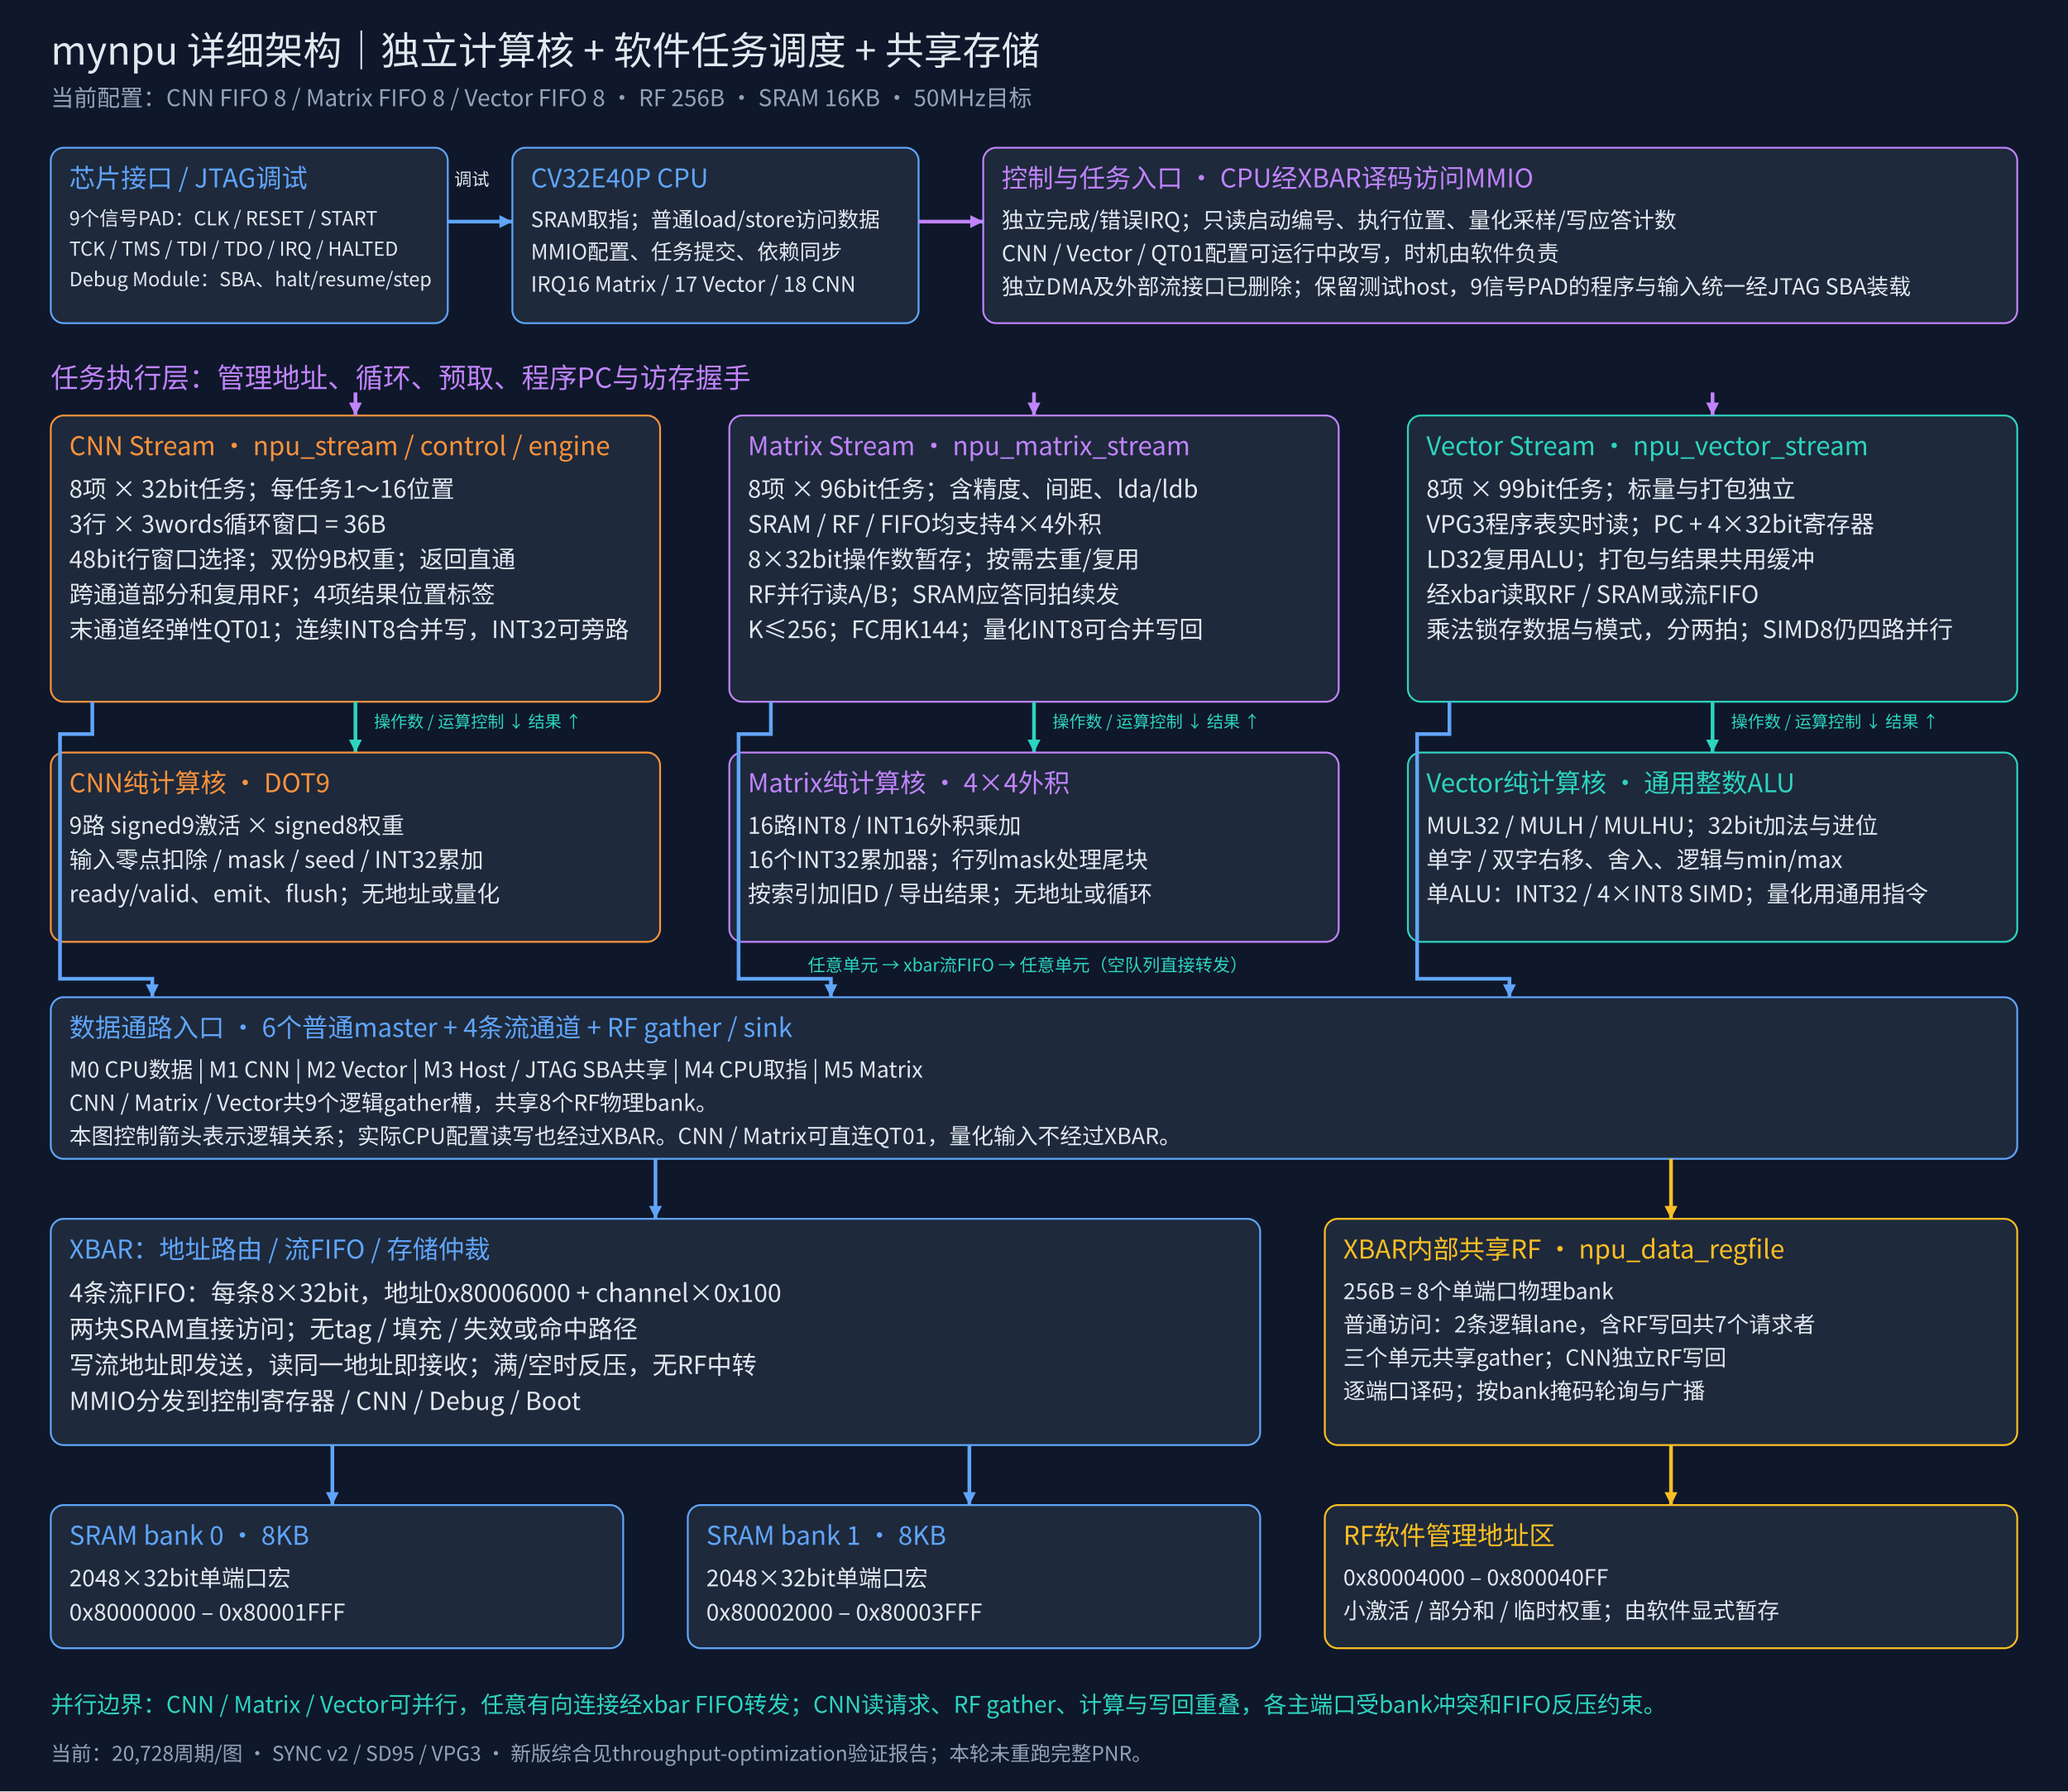
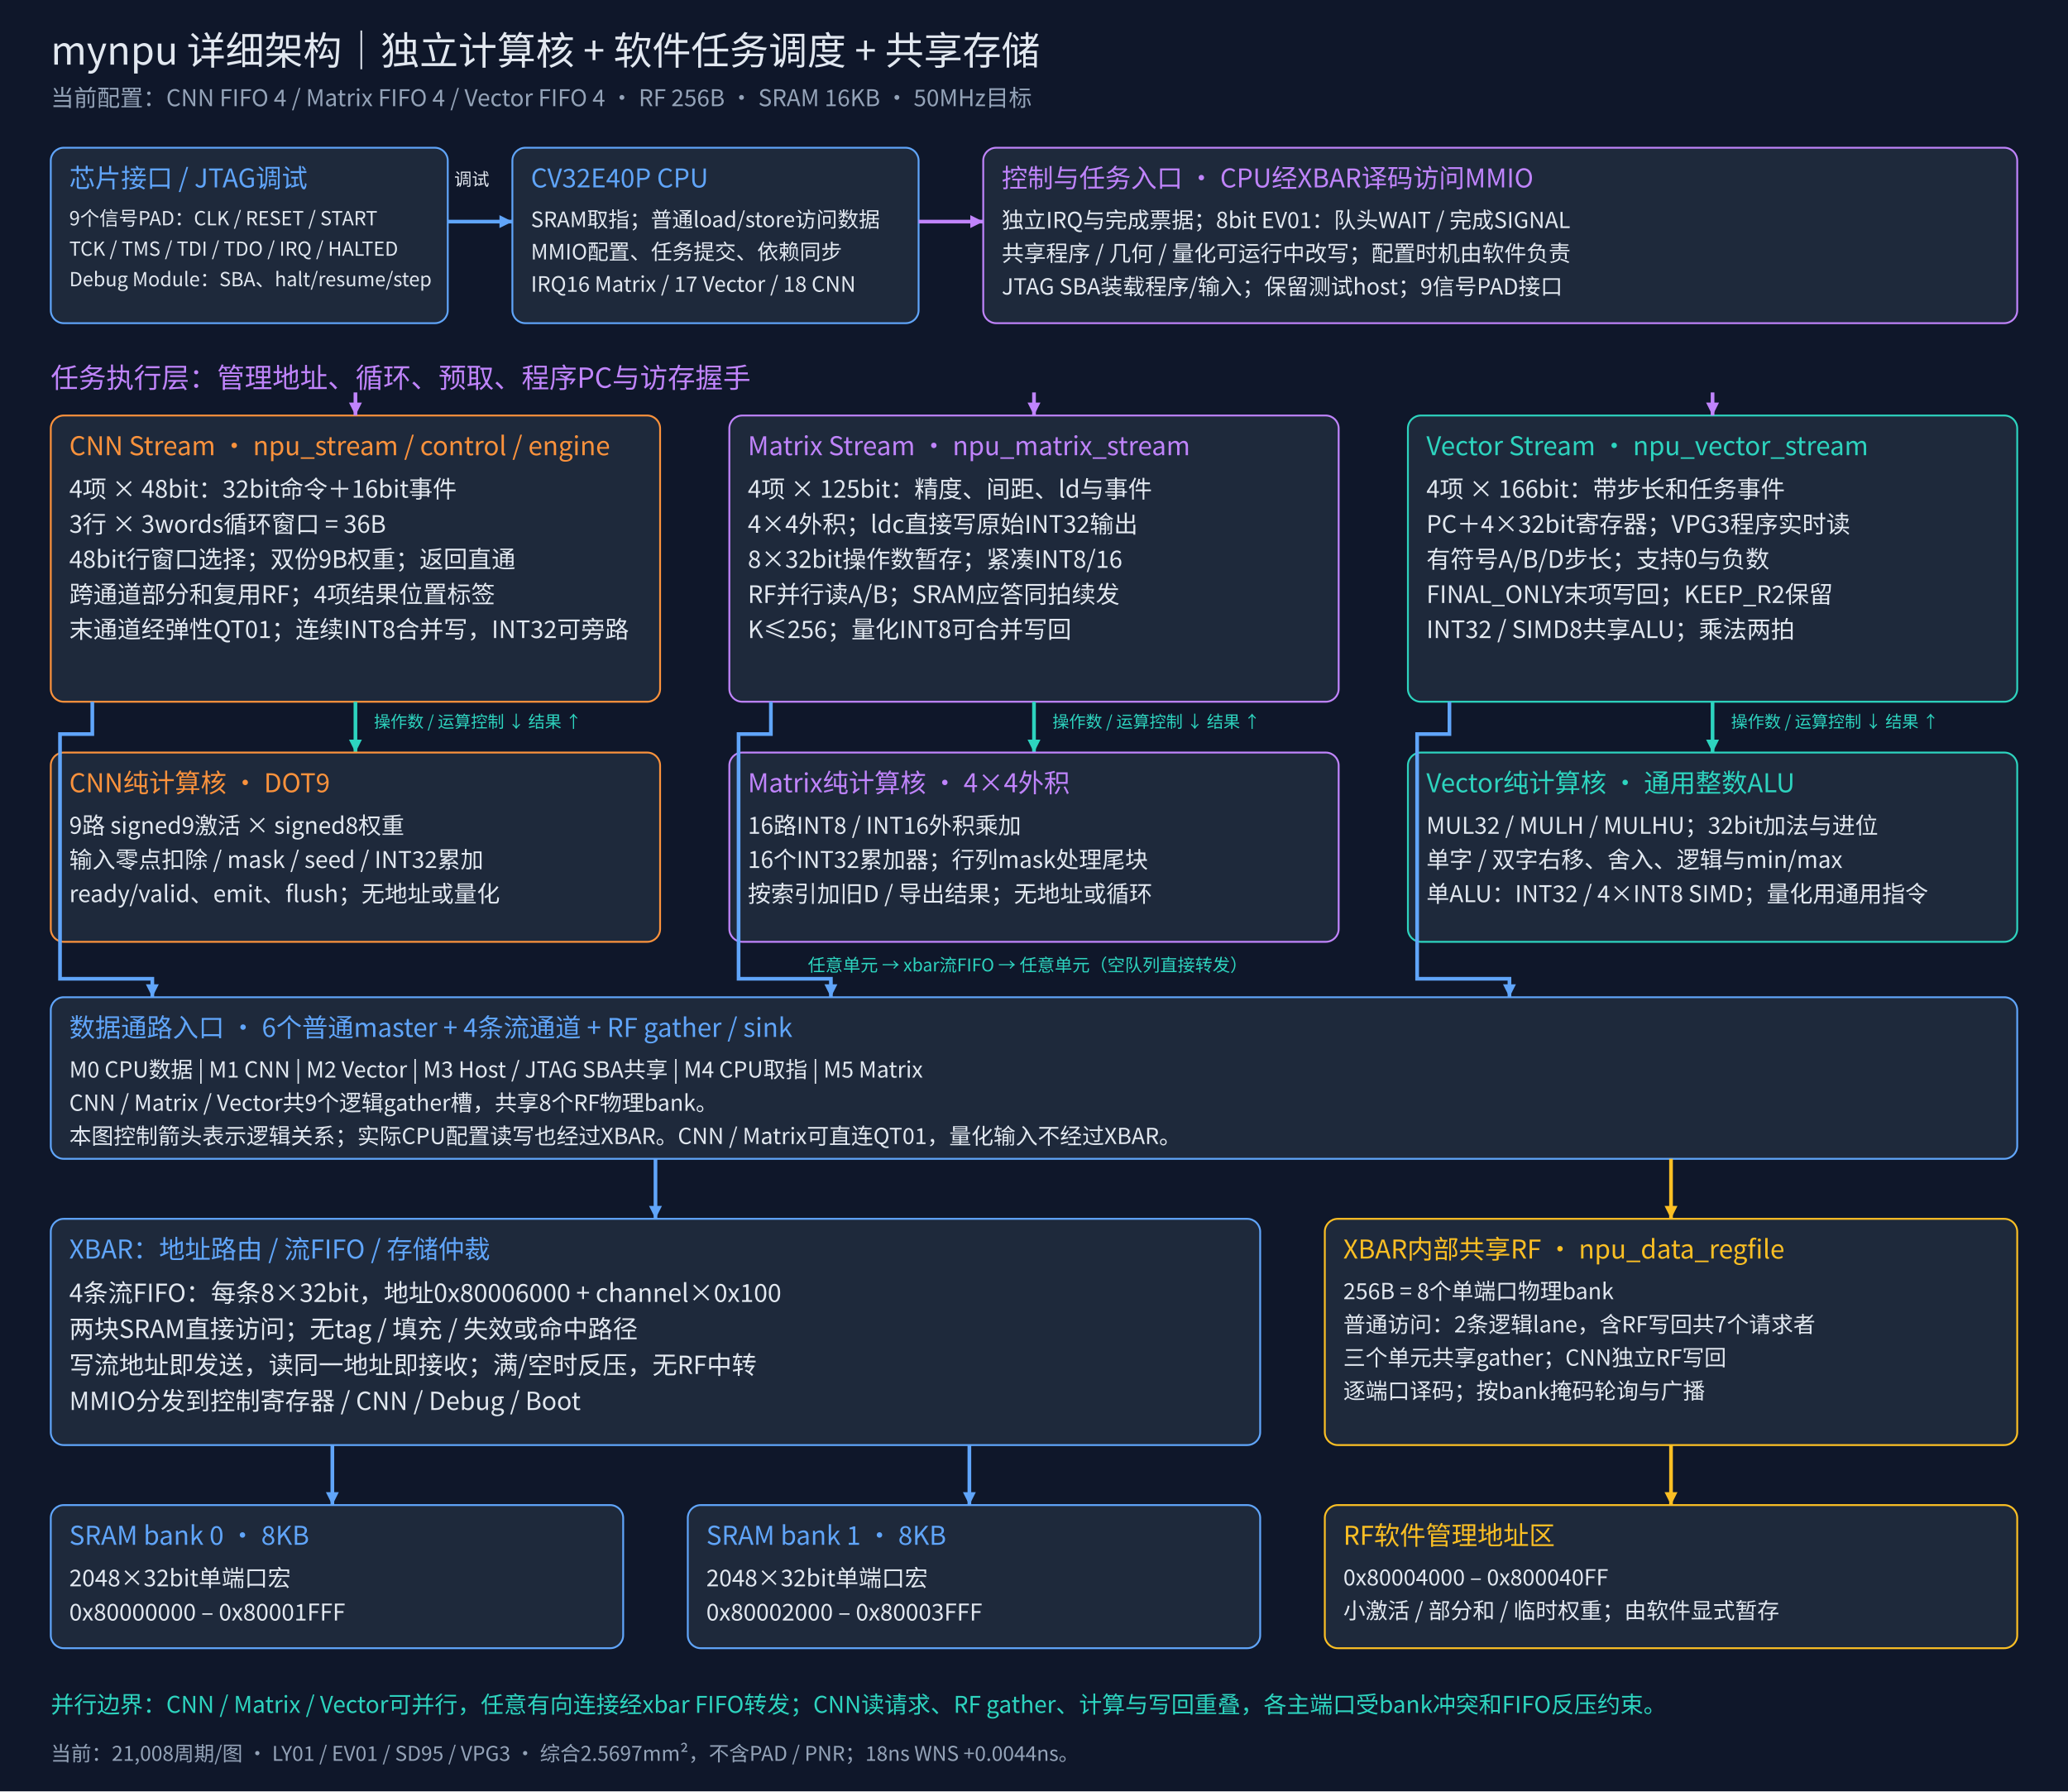
<svg xmlns="http://www.w3.org/2000/svg" width="2240" height="1940" viewBox="0 0 2240 1940">
  <rect width="2240" height="1940" fill="#0f172a" />
  <text x="55" y="70" font-family="Noto Sans CJK SC,sans-serif" font-size="42" fill="#e2e8f0">mynpu 详细架构｜独立计算核 + 软件任务调度 + 共享存储</text>
-   <text x="55" y="115" font-family="Noto Sans CJK SC,sans-serif" font-size="25" fill="#94a3b8">当前配置：CNN FIFO 8 / Matrix FIFO 8 / Vector FIFO 8 · RF 256B · SRAM 16KB · 50MHz目标</text>
+   <text x="55" y="115" font-family="Noto Sans CJK SC,sans-serif" font-size="25" fill="#94a3b8">当前配置：CNN FIFO 4 / Matrix FIFO 4 / Vector FIFO 4 · RF 256B · SRAM 16KB · 50MHz目标</text>
  <rect x="55" y="160" width="430" height="190" rx="14" fill="#1e293b" stroke="#60a5fa" stroke-width="2" />
  <text x="75" y="203" font-family="Noto Sans CJK SC,sans-serif" font-size="28" fill="#60a5fa">芯片接口 / JTAG调试</text>
  <text x="75" y="244" font-family="Noto Sans CJK SC,sans-serif" font-size="21" fill="#e2e8f0">9个信号PAD：CLK / RESET / START</text>
  <text x="75" y="277" font-family="Noto Sans CJK SC,sans-serif" font-size="21" fill="#e2e8f0">TCK / TMS / TDI / TDO / IRQ / HALTED</text>
  <text x="75" y="310" font-family="Noto Sans CJK SC,sans-serif" font-size="21" fill="#e2e8f0">Debug Module：SBA、halt/resume/step</text>
  <rect x="555" y="160" width="440" height="190" rx="14" fill="#1e293b" stroke="#60a5fa" stroke-width="2" />
  <text x="575" y="203" font-family="Noto Sans CJK SC,sans-serif" font-size="28" fill="#60a5fa">CV32E40P CPU</text>
  <text x="575" y="246" font-family="Noto Sans CJK SC,sans-serif" font-size="23" fill="#e2e8f0">SRAM取指；普通load/store访问数据</text>
  <text x="575" y="281" font-family="Noto Sans CJK SC,sans-serif" font-size="23" fill="#e2e8f0">MMIO配置、任务提交、依赖同步</text>
  <text x="575" y="316" font-family="Noto Sans CJK SC,sans-serif" font-size="23" fill="#e2e8f0">IRQ16 Matrix / 17 Vector / 18 CNN</text>
  <rect x="1065" y="160" width="1120" height="190" rx="14" fill="#1e293b" stroke="#c084fc" stroke-width="2" />
  <text x="1085" y="203" font-family="Noto Sans CJK SC,sans-serif" font-size="28" fill="#c084fc">控制与任务入口  ·  CPU经XBAR译码访问MMIO</text>
-   <text x="1085" y="247" font-family="Noto Sans CJK SC,sans-serif" font-size="24" fill="#e2e8f0">独立完成/错误IRQ；只读启动编号、执行位置、量化采样/写应答计数</text>
-   <text x="1085" y="283" font-family="Noto Sans CJK SC,sans-serif" font-size="24" fill="#e2e8f0">CNN / Vector / QT01配置可运行中改写，时机由软件负责</text>
-   <text x="1085" y="319" font-family="Noto Sans CJK SC,sans-serif" font-size="24" fill="#e2e8f0">独立DMA及外部流接口已删除；保留测试host，9信号PAD的程序与输入统一经JTAG SBA装载</text>
+   <text x="1085" y="247" font-family="Noto Sans CJK SC,sans-serif" font-size="24" fill="#e2e8f0">独立IRQ与完成票据；8bit EV01：队头WAIT / 完成SIGNAL</text>
+   <text x="1085" y="283" font-family="Noto Sans CJK SC,sans-serif" font-size="24" fill="#e2e8f0">共享程序 / 几何 / 量化可运行中改写；配置时机由软件负责</text>
+   <text x="1085" y="319" font-family="Noto Sans CJK SC,sans-serif" font-size="24" fill="#e2e8f0">JTAG SBA装载程序/输入；保留测试host；9信号PAD接口</text>
  <polyline points="485,240 555,240" fill="none" stroke="#60a5fa" stroke-width="4" />
  <polygon points="555,240 541.0,233.0 541.0,247.0" fill="#60a5fa" />
  <polyline points="995,240 1065,240" fill="none" stroke="#c084fc" stroke-width="4" />
  <polygon points="1065,240 1051.0,233.0 1051.0,247.0" fill="#c084fc" />
  <text x="492" y="201" font-family="Noto Sans CJK SC,sans-serif" font-size="19" fill="#e2e8f0">调试</text>
  <text x="55" y="420" font-family="Noto Sans CJK SC,sans-serif" font-size="30" fill="#c084fc">任务执行层：管理地址、循环、预取、程序PC与访存握手</text>
  <rect x="55" y="450" width="660" height="310" rx="14" fill="#1e293b" stroke="#fb923c" stroke-width="2" />
  <text x="75" y="493" font-family="Noto Sans CJK SC,sans-serif" font-size="28" fill="#fb923c">CNN Stream  ·  npu_stream / control / engine</text>
-   <text x="75" y="539" font-family="Noto Sans CJK SC,sans-serif" font-size="26" fill="#e2e8f0">8项 × 32bit任务；每任务1～16位置</text>
+   <text x="75" y="539" font-family="Noto Sans CJK SC,sans-serif" font-size="26" fill="#e2e8f0">4项 × 48bit：32bit命令＋16bit事件</text>
  <text x="75" y="577" font-family="Noto Sans CJK SC,sans-serif" font-size="26" fill="#e2e8f0">3行 × 3words循环窗口 = 36B</text>
  <text x="75" y="615" font-family="Noto Sans CJK SC,sans-serif" font-size="26" fill="#e2e8f0">48bit行窗口选择；双份9B权重；返回直通</text>
  <text x="75" y="653" font-family="Noto Sans CJK SC,sans-serif" font-size="26" fill="#e2e8f0">跨通道部分和复用RF；4项结果位置标签</text>
  <text x="75" y="691" font-family="Noto Sans CJK SC,sans-serif" font-size="26" fill="#e2e8f0">末通道经弹性QT01；连续INT8合并写，INT32可旁路</text>
  <rect x="790" y="450" width="660" height="310" rx="14" fill="#1e293b" stroke="#c084fc" stroke-width="2" />
  <text x="810" y="493" font-family="Noto Sans CJK SC,sans-serif" font-size="28" fill="#c084fc">Matrix Stream  ·  npu_matrix_stream</text>
-   <text x="810" y="539" font-family="Noto Sans CJK SC,sans-serif" font-size="26" fill="#e2e8f0">8项 × 96bit任务；含精度、间距、lda/ldb</text>
-   <text x="810" y="577" font-family="Noto Sans CJK SC,sans-serif" font-size="26" fill="#e2e8f0">SRAM / RF / FIFO均支持4×4外积</text>
-   <text x="810" y="615" font-family="Noto Sans CJK SC,sans-serif" font-size="26" fill="#e2e8f0">8×32bit操作数暂存；按需去重/复用</text>
+   <text x="810" y="539" font-family="Noto Sans CJK SC,sans-serif" font-size="26" fill="#e2e8f0">4项 × 125bit：精度、间距、ld与事件</text>
+   <text x="810" y="577" font-family="Noto Sans CJK SC,sans-serif" font-size="26" fill="#e2e8f0">4×4外积；ldc直接写原始INT32输出</text>
+   <text x="810" y="615" font-family="Noto Sans CJK SC,sans-serif" font-size="26" fill="#e2e8f0">8×32bit操作数暂存；紧凑INT8/16</text>
  <text x="810" y="653" font-family="Noto Sans CJK SC,sans-serif" font-size="26" fill="#e2e8f0">RF并行读A/B；SRAM应答同拍续发</text>
-   <text x="810" y="691" font-family="Noto Sans CJK SC,sans-serif" font-size="26" fill="#e2e8f0">K≤256；FC用K144；量化INT8可合并写回</text>
+   <text x="810" y="691" font-family="Noto Sans CJK SC,sans-serif" font-size="26" fill="#e2e8f0">K≤256；量化INT8可合并写回</text>
  <rect x="1525" y="450" width="660" height="310" rx="14" fill="#1e293b" stroke="#2dd4bf" stroke-width="2" />
  <text x="1545" y="493" font-family="Noto Sans CJK SC,sans-serif" font-size="28" fill="#2dd4bf">Vector Stream  ·  npu_vector_stream</text>
-   <text x="1545" y="539" font-family="Noto Sans CJK SC,sans-serif" font-size="26" fill="#e2e8f0">8项 × 99bit任务；标量与打包独立</text>
-   <text x="1545" y="577" font-family="Noto Sans CJK SC,sans-serif" font-size="26" fill="#e2e8f0">VPG3程序表实时读；PC + 4×32bit寄存器</text>
-   <text x="1545" y="615" font-family="Noto Sans CJK SC,sans-serif" font-size="26" fill="#e2e8f0">LD32复用ALU；打包与结果共用缓冲</text>
-   <text x="1545" y="653" font-family="Noto Sans CJK SC,sans-serif" font-size="26" fill="#e2e8f0">经xbar读取RF / SRAM或流FIFO</text>
-   <text x="1545" y="691" font-family="Noto Sans CJK SC,sans-serif" font-size="26" fill="#e2e8f0">乘法锁存数据与模式，分两拍；SIMD8仍四路并行</text>
+   <text x="1545" y="539" font-family="Noto Sans CJK SC,sans-serif" font-size="26" fill="#e2e8f0">4项 × 166bit：带步长和任务事件</text>
+   <text x="1545" y="577" font-family="Noto Sans CJK SC,sans-serif" font-size="26" fill="#e2e8f0">PC＋4×32bit寄存器；VPG3程序实时读</text>
+   <text x="1545" y="615" font-family="Noto Sans CJK SC,sans-serif" font-size="26" fill="#e2e8f0">有符号A/B/D步长；支持0与负数</text>
+   <text x="1545" y="653" font-family="Noto Sans CJK SC,sans-serif" font-size="26" fill="#e2e8f0">FINAL_ONLY末项写回；KEEP_R2保留</text>
+   <text x="1545" y="691" font-family="Noto Sans CJK SC,sans-serif" font-size="26" fill="#e2e8f0">INT32 / SIMD8共享ALU；乘法两拍</text>
  <polyline points="385,425 385,450" fill="none" stroke="#c084fc" stroke-width="4" />
  <polygon points="385,450 392.0,436.0 378.0,436.0" fill="#c084fc" />
  <polyline points="1120,425 1120,450" fill="none" stroke="#c084fc" stroke-width="4" />
  <polygon points="1120,450 1127.0,436.0 1113.0,436.0" fill="#c084fc" />
  <polyline points="1855,425 1855,450" fill="none" stroke="#c084fc" stroke-width="4" />
  <polygon points="1855,450 1862.0,436.0 1848.0,436.0" fill="#c084fc" />
  <polyline points="385,760 385,815" fill="none" stroke="#2dd4bf" stroke-width="4" />
  <polygon points="385,815 392.0,801.0 378.0,801.0" fill="#2dd4bf" />
  <text x="405" y="788" font-family="Noto Sans CJK SC,sans-serif" font-size="18" fill="#2dd4bf">操作数 / 运算控制 ↓  结果 ↑</text>
  <polyline points="1120,760 1120,815" fill="none" stroke="#2dd4bf" stroke-width="4" />
  <polygon points="1120,815 1127.0,801.0 1113.0,801.0" fill="#2dd4bf" />
  <text x="1140" y="788" font-family="Noto Sans CJK SC,sans-serif" font-size="18" fill="#2dd4bf">操作数 / 运算控制 ↓  结果 ↑</text>
  <polyline points="1855,760 1855,815" fill="none" stroke="#2dd4bf" stroke-width="4" />
  <polygon points="1855,815 1862.0,801.0 1848.0,801.0" fill="#2dd4bf" />
  <text x="1875" y="788" font-family="Noto Sans CJK SC,sans-serif" font-size="18" fill="#2dd4bf">操作数 / 运算控制 ↓  结果 ↑</text>
  <rect x="55" y="815" width="660" height="205" rx="14" fill="#1e293b" stroke="#fb923c" stroke-width="2" />
  <text x="75" y="858" font-family="Noto Sans CJK SC,sans-serif" font-size="28" fill="#fb923c">CNN纯计算核  ·  DOT9</text>
  <text x="75" y="903" font-family="Noto Sans CJK SC,sans-serif" font-size="25" fill="#e2e8f0">9路 signed9激活 × signed8权重</text>
  <text x="75" y="940" font-family="Noto Sans CJK SC,sans-serif" font-size="25" fill="#e2e8f0">输入零点扣除 / mask / seed / INT32累加</text>
  <text x="75" y="977" font-family="Noto Sans CJK SC,sans-serif" font-size="25" fill="#e2e8f0">ready/valid、emit、flush；无地址或量化</text>
  <rect x="790" y="815" width="660" height="205" rx="14" fill="#1e293b" stroke="#c084fc" stroke-width="2" />
  <text x="810" y="858" font-family="Noto Sans CJK SC,sans-serif" font-size="28" fill="#c084fc">Matrix纯计算核  ·  4×4外积</text>
  <text x="810" y="903" font-family="Noto Sans CJK SC,sans-serif" font-size="25" fill="#e2e8f0">16路INT8 / INT16外积乘加</text>
  <text x="810" y="940" font-family="Noto Sans CJK SC,sans-serif" font-size="25" fill="#e2e8f0">16个INT32累加器；行列mask处理尾块</text>
  <text x="810" y="977" font-family="Noto Sans CJK SC,sans-serif" font-size="25" fill="#e2e8f0">按索引加旧D / 导出结果；无地址或循环</text>
  <rect x="1525" y="815" width="660" height="205" rx="14" fill="#1e293b" stroke="#2dd4bf" stroke-width="2" />
  <text x="1545" y="858" font-family="Noto Sans CJK SC,sans-serif" font-size="28" fill="#2dd4bf">Vector纯计算核  ·  通用整数ALU</text>
  <text x="1545" y="903" font-family="Noto Sans CJK SC,sans-serif" font-size="25" fill="#e2e8f0">MUL32 / MULH / MULHU；32bit加法与进位</text>
  <text x="1545" y="940" font-family="Noto Sans CJK SC,sans-serif" font-size="25" fill="#e2e8f0">单字 / 双字右移、舍入、逻辑与min/max</text>
  <text x="1545" y="977" font-family="Noto Sans CJK SC,sans-serif" font-size="25" fill="#e2e8f0">单ALU：INT32 / 4×INT8 SIMD；量化用通用指令</text>
  <text x="875" y="1052" font-family="Noto Sans CJK SC,sans-serif" font-size="19" fill="#2dd4bf">任意单元 → xbar流FIFO → 任意单元（空队列直接转发）</text>
  <rect x="55" y="1080" width="2130" height="175" rx="14" fill="#1e293b" stroke="#60a5fa" stroke-width="2" />
  <text x="75" y="1123" font-family="Noto Sans CJK SC,sans-serif" font-size="28" fill="#60a5fa">数据通路入口  ·  6个普通master + 4条流通道 + RF gather / sink</text>
  <text x="75" y="1167" font-family="Noto Sans CJK SC,sans-serif" font-size="24" fill="#e2e8f0">M0 CPU数据  |  M1 CNN  |  M2 Vector  |  M3 Host / JTAG SBA共享  |  M4 CPU取指  |  M5 Matrix</text>
  <text x="75" y="1203" font-family="Noto Sans CJK SC,sans-serif" font-size="24" fill="#e2e8f0">CNN / Matrix / Vector共9个逻辑gather槽，共享8个RF物理bank。</text>
  <text x="75" y="1239" font-family="Noto Sans CJK SC,sans-serif" font-size="24" fill="#e2e8f0">本图控制箭头表示逻辑关系；实际CPU配置读写也经过XBAR。CNN / Matrix可直连QT01，量化输入不经过XBAR。</text>
  <polyline points="100,760 100,795 65,795 65,1060 165,1060 165,1080" fill="none" stroke="#60a5fa" stroke-width="4" />
  <polygon points="165,1080 172.0,1066.0 158.0,1066.0" fill="#60a5fa" />
  <polyline points="835,760 835,795 800,795 800,1060 900,1060 900,1080" fill="none" stroke="#60a5fa" stroke-width="4" />
  <polygon points="900,1080 907.0,1066.0 893.0,1066.0" fill="#60a5fa" />
  <polyline points="1570,760 1570,795 1535,795 1535,1060 1635,1060 1635,1080" fill="none" stroke="#60a5fa" stroke-width="4" />
  <polygon points="1635,1080 1642.0,1066.0 1628.0,1066.0" fill="#60a5fa" />
  <rect x="55" y="1320" width="1310" height="245" rx="14" fill="#1e293b" stroke="#60a5fa" stroke-width="2" />
  <text x="75" y="1363" font-family="Noto Sans CJK SC,sans-serif" font-size="28" fill="#60a5fa">XBAR：地址路由 / 流FIFO / 存储仲裁</text>
  <text x="75" y="1410" font-family="Noto Sans CJK SC,sans-serif" font-size="27" fill="#e2e8f0">4条流FIFO：每条8×32bit，地址0x80006000 + channel×0x100</text>
  <text x="75" y="1449" font-family="Noto Sans CJK SC,sans-serif" font-size="27" fill="#e2e8f0">两块SRAM直接访问；无tag / 填充 / 失效或命中路径</text>
  <text x="75" y="1488" font-family="Noto Sans CJK SC,sans-serif" font-size="27" fill="#e2e8f0">写流地址即发送，读同一地址即接收；满/空时反压，无RF中转</text>
  <text x="75" y="1527" font-family="Noto Sans CJK SC,sans-serif" font-size="27" fill="#e2e8f0">MMIO分发到控制寄存器 / CNN / Debug / Boot</text>
  <rect x="1435" y="1320" width="750" height="245" rx="14" fill="#1e293b" stroke="#fbbf24" stroke-width="2" />
  <text x="1455" y="1363" font-family="Noto Sans CJK SC,sans-serif" font-size="28" fill="#fbbf24">XBAR内部共享RF  ·  npu_data_regfile</text>
  <text x="1455" y="1407" font-family="Noto Sans CJK SC,sans-serif" font-size="24" fill="#e2e8f0">256B = 8个单端口物理bank</text>
  <text x="1455" y="1443" font-family="Noto Sans CJK SC,sans-serif" font-size="24" fill="#e2e8f0">普通访问：2条逻辑lane，含RF写回共7个请求者</text>
  <text x="1455" y="1479" font-family="Noto Sans CJK SC,sans-serif" font-size="24" fill="#e2e8f0">三个单元共享gather；CNN独立RF写回</text>
  <text x="1455" y="1515" font-family="Noto Sans CJK SC,sans-serif" font-size="24" fill="#e2e8f0">逐端口译码；按bank掩码轮询与广播</text>
  <polyline points="710,1255 710,1320" fill="none" stroke="#60a5fa" stroke-width="4" />
  <polygon points="710,1320 717.0,1306.0 703.0,1306.0" fill="#60a5fa" />
  <polyline points="1810,1255 1810,1320" fill="none" stroke="#fbbf24" stroke-width="4" />
  <polygon points="1810,1320 1817.0,1306.0 1803.0,1306.0" fill="#fbbf24" />
  <rect x="55" y="1630" width="620" height="155" rx="14" fill="#1e293b" stroke="#60a5fa" stroke-width="2" />
  <text x="75" y="1673" font-family="Noto Sans CJK SC,sans-serif" font-size="28" fill="#60a5fa">SRAM bank 0  ·  8KB</text>
  <text x="75" y="1718" font-family="Noto Sans CJK SC,sans-serif" font-size="25" fill="#e2e8f0">2048×32bit单端口宏</text>
  <text x="75" y="1755" font-family="Noto Sans CJK SC,sans-serif" font-size="25" fill="#e2e8f0">0x80000000 – 0x80001FFF</text>
  <rect x="745" y="1630" width="620" height="155" rx="14" fill="#1e293b" stroke="#60a5fa" stroke-width="2" />
  <text x="765" y="1673" font-family="Noto Sans CJK SC,sans-serif" font-size="28" fill="#60a5fa">SRAM bank 1  ·  8KB</text>
  <text x="765" y="1718" font-family="Noto Sans CJK SC,sans-serif" font-size="25" fill="#e2e8f0">2048×32bit单端口宏</text>
  <text x="765" y="1755" font-family="Noto Sans CJK SC,sans-serif" font-size="25" fill="#e2e8f0">0x80002000 – 0x80003FFF</text>
  <polyline points="360,1565 360,1630" fill="none" stroke="#60a5fa" stroke-width="4" />
  <polygon points="360,1630 367.0,1616.0 353.0,1616.0" fill="#60a5fa" />
  <polyline points="1050,1565 1050,1630" fill="none" stroke="#60a5fa" stroke-width="4" />
  <polygon points="1050,1630 1057.0,1616.0 1043.0,1616.0" fill="#60a5fa" />
  <rect x="1435" y="1630" width="750" height="155" rx="14" fill="#1e293b" stroke="#fbbf24" stroke-width="2" />
  <text x="1455" y="1673" font-family="Noto Sans CJK SC,sans-serif" font-size="28" fill="#fbbf24">RF软件管理地址区</text>
  <text x="1455" y="1717" font-family="Noto Sans CJK SC,sans-serif" font-size="24" fill="#e2e8f0">0x80004000 – 0x800040FF</text>
  <text x="1455" y="1753" font-family="Noto Sans CJK SC,sans-serif" font-size="24" fill="#e2e8f0">小激活 / 部分和 / 临时权重；由软件显式暂存</text>
  <polyline points="1810,1565 1810,1630" fill="none" stroke="#fbbf24" stroke-width="4" />
  <polygon points="1810,1630 1817.0,1616.0 1803.0,1616.0" fill="#fbbf24" />
  <text x="55" y="1855" font-family="Noto Sans CJK SC,sans-serif" font-size="25" fill="#2dd4bf">并行边界：CNN / Matrix / Vector可并行，任意有向连接经xbar FIFO转发；CNN读请求、RF gather、计算与写回重叠，各主端口受bank冲突和FIFO反压约束。</text>
-   <text x="55" y="1907" font-family="Noto Sans CJK SC,sans-serif" font-size="22" fill="#94a3b8">当前：20,728周期/图 · SYNC v2 / SD95 / VPG3 · 新版综合见throughput-optimization验证报告；本轮未重跑完整PNR。</text>
+   <text x="55" y="1907" font-family="Noto Sans CJK SC,sans-serif" font-size="22" fill="#94a3b8">当前：21,008周期/图 · LY01 / EV01 / SD95 / VPG3 · 综合2.5697mm²，不含PAD / PNR；18ns WNS +0.0044ns。</text>
</svg>
